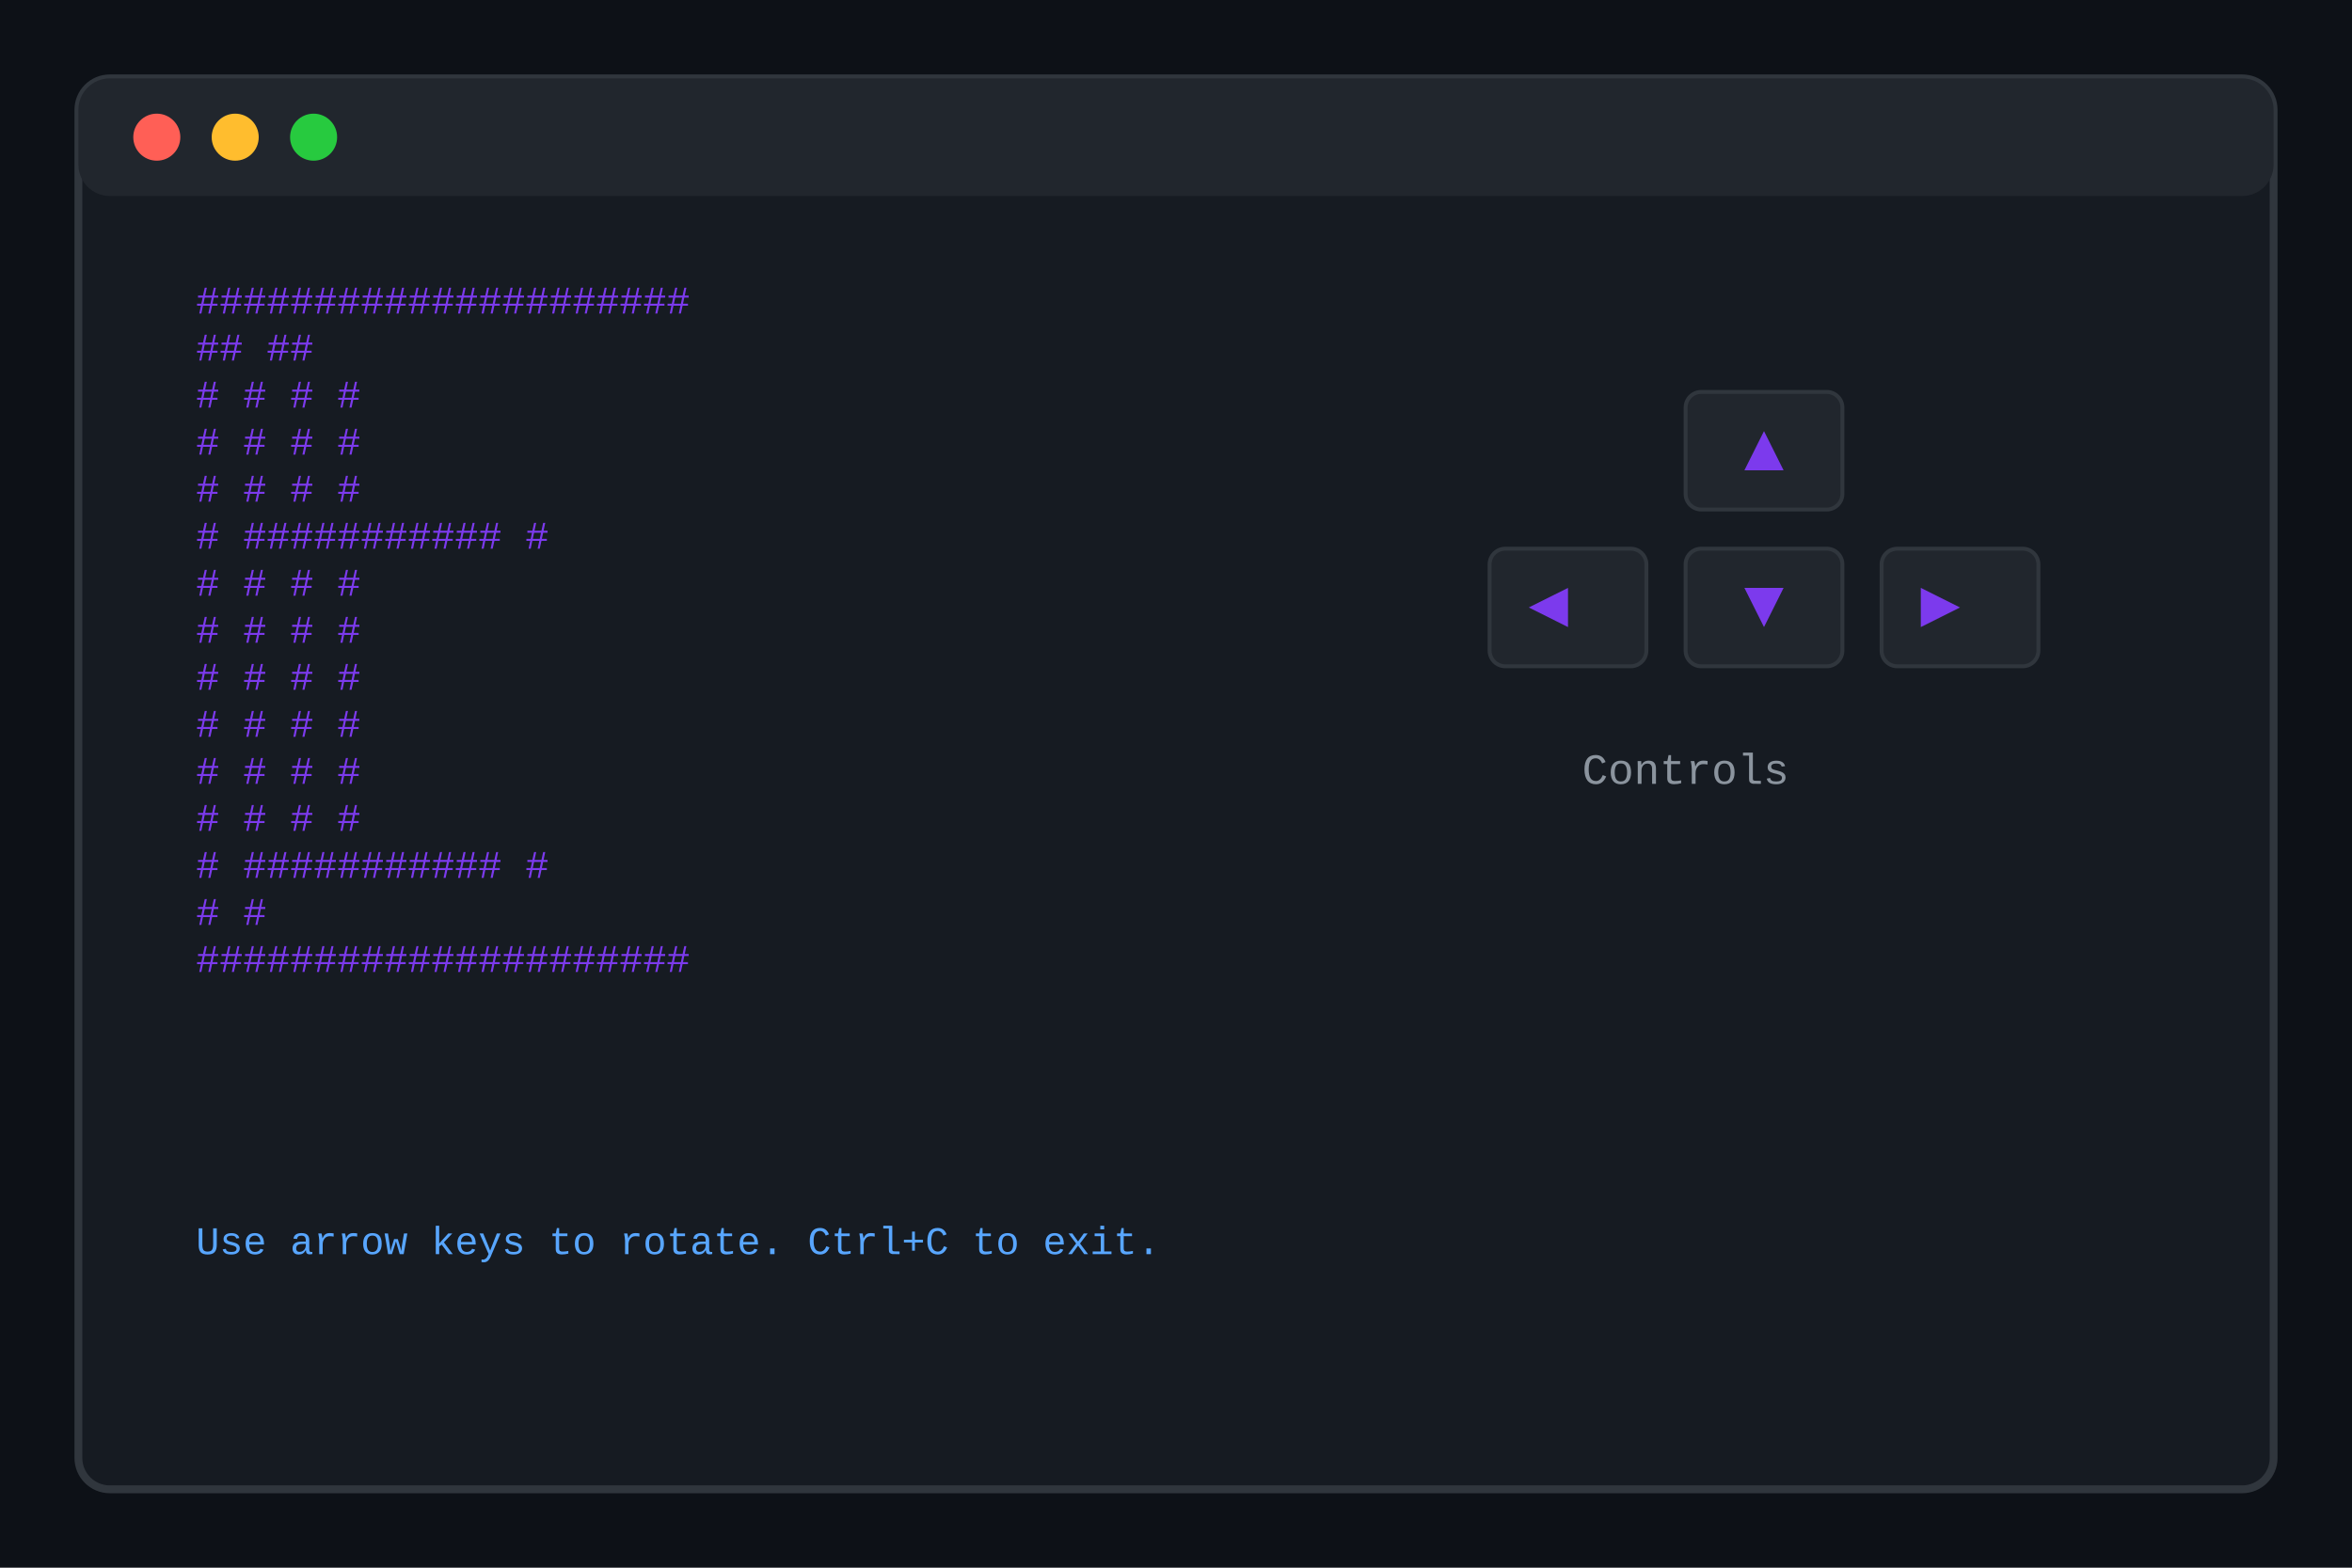
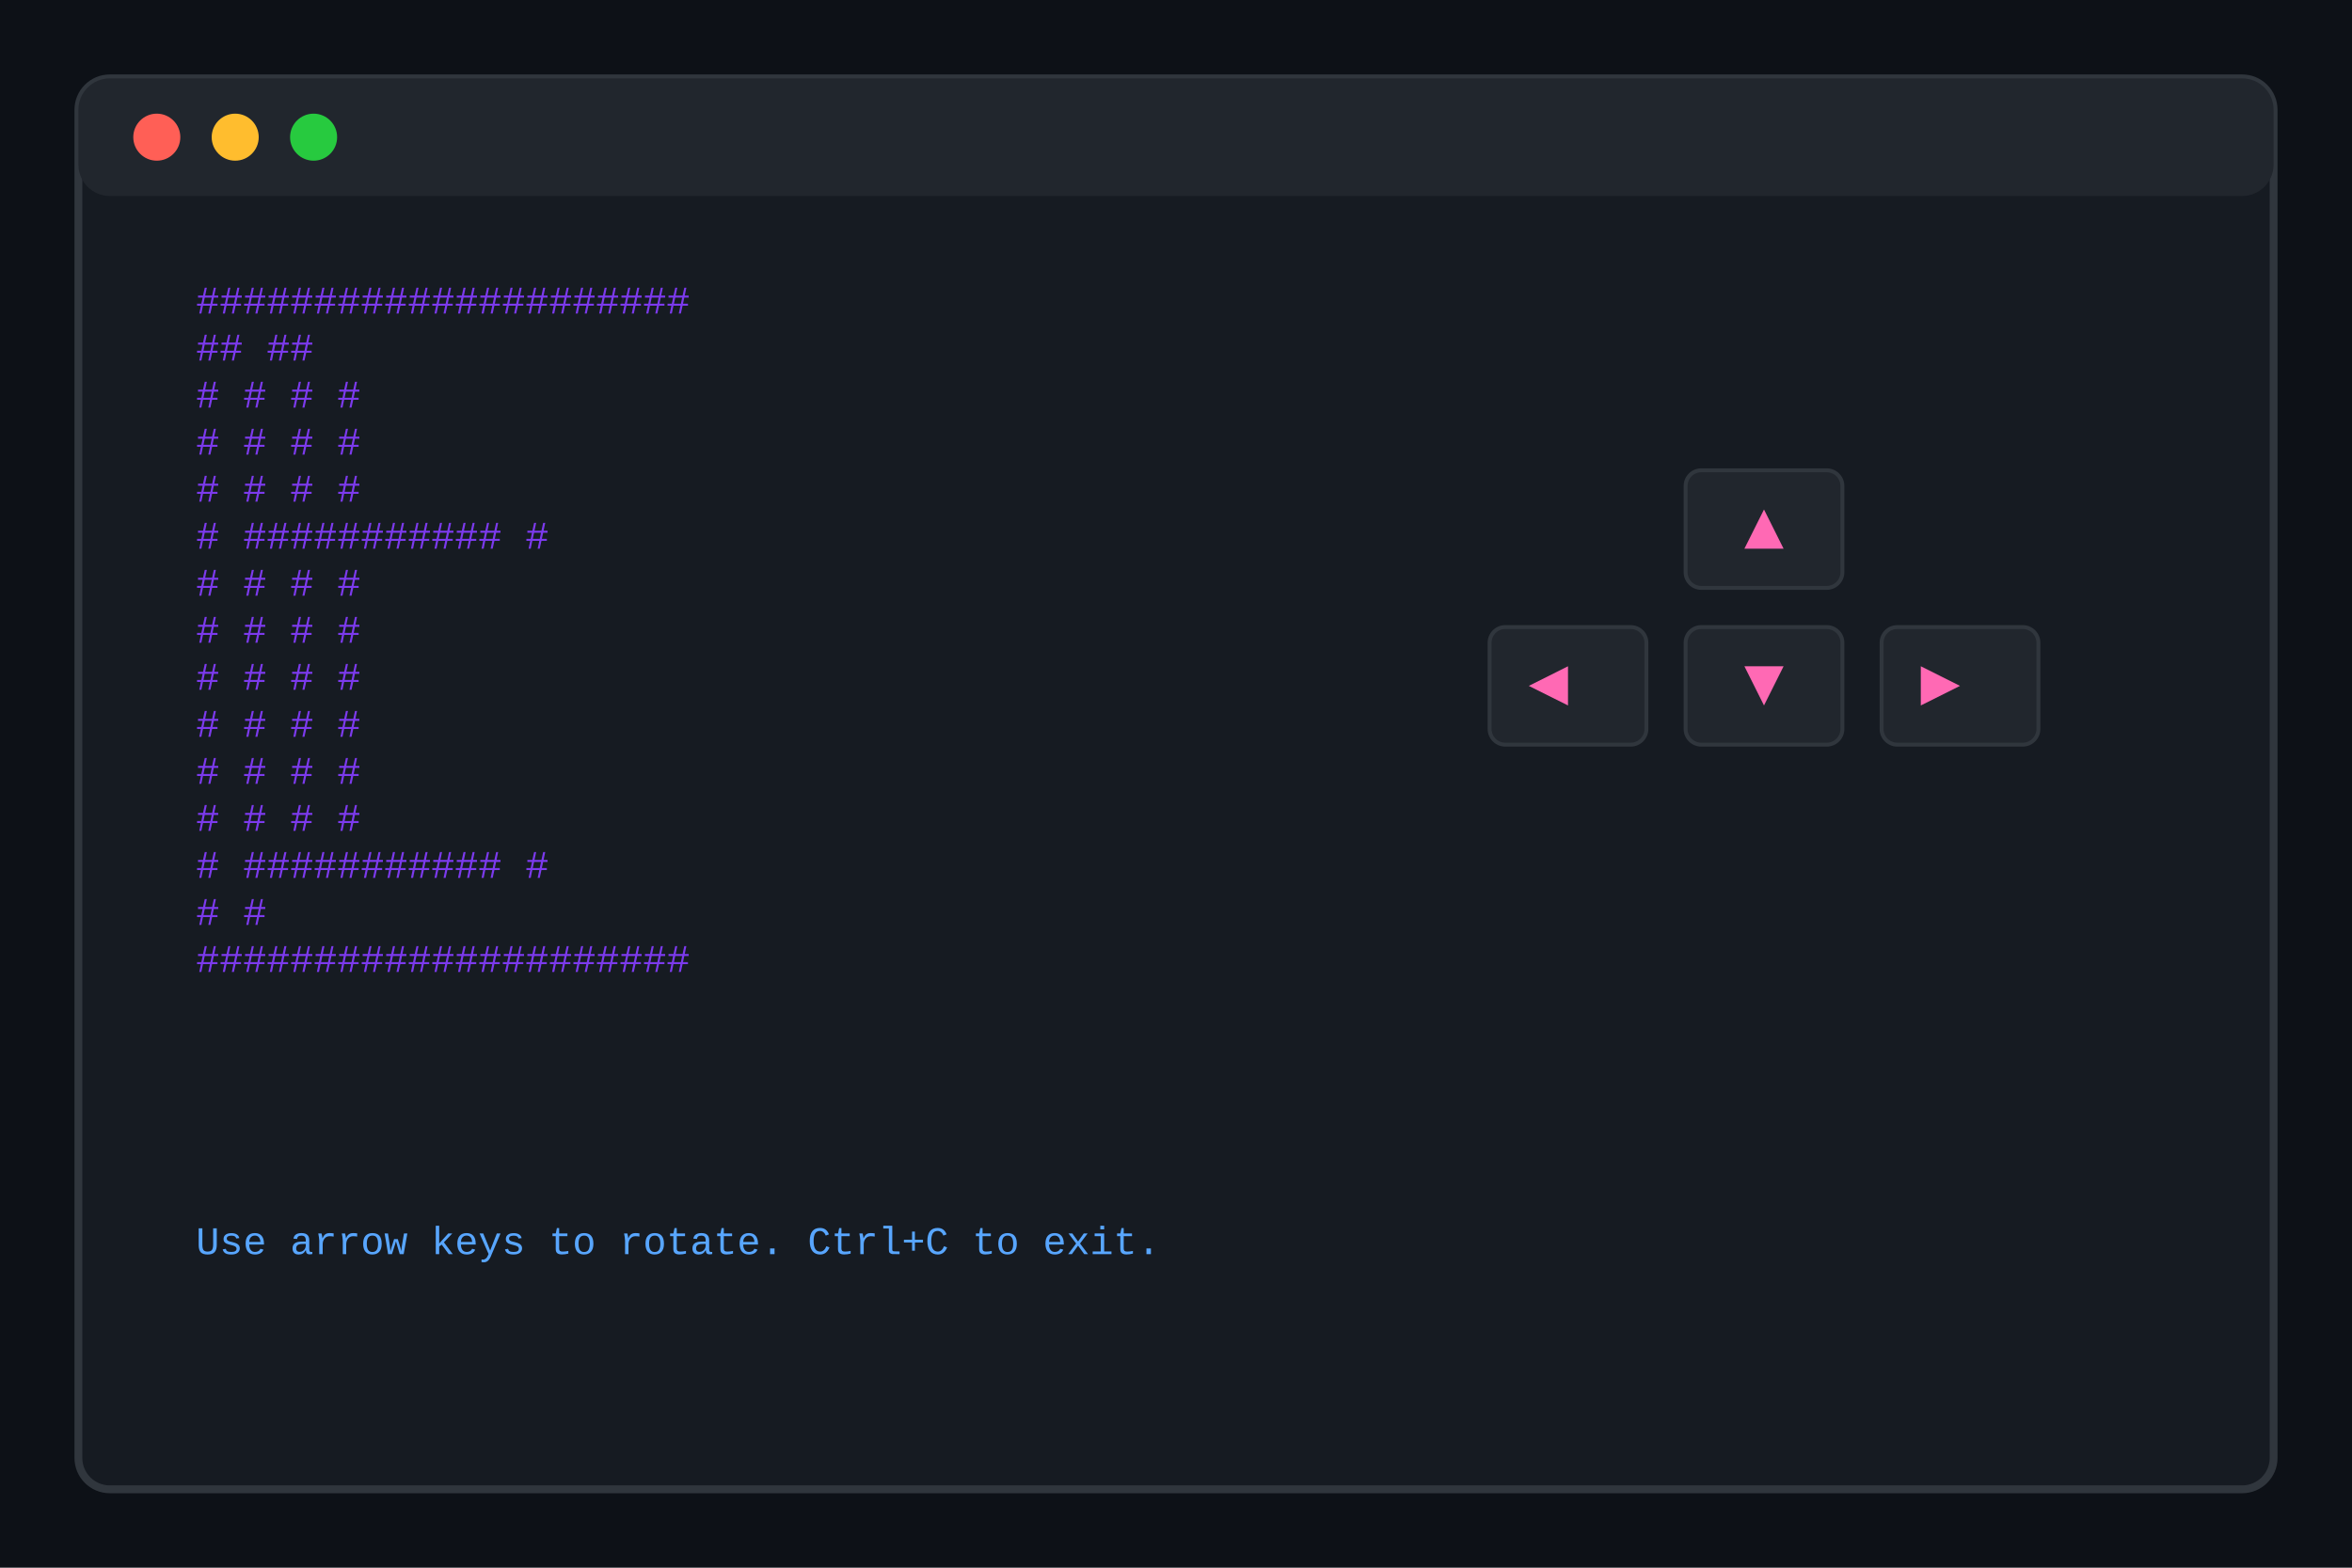
<svg xmlns="http://www.w3.org/2000/svg" width="600" height="400">
  <rect width="600" height="400" fill="#0d1117" />
  <rect x="20" y="20" width="560" height="360" fill="#161b22" stroke="#30363d" stroke-width="2" rx="8" />
  <rect x="20" y="20" width="560" height="30" fill="#21262d" rx="8" />
  <circle cx="40" cy="35" r="6" fill="#ff5f56" />
  <circle cx="60" cy="35" r="6" fill="#ffbd2e" />
  <circle cx="80" cy="35" r="6" fill="#27ca3f" />
  <text x="50" y="80" font-family="Monaco, 'Courier New', monospace" font-size="10" fill="#7c3aed">
    <tspan x="50" dy="0">                   #####################</tspan>
    <tspan x="50" dy="12">               ##                 ##</tspan>
    <tspan x="50" dy="12">             # #               # #</tspan>
    <tspan x="50" dy="12">           #  #             #  #</tspan>
    <tspan x="50" dy="12">         #   #           #   #</tspan>
    <tspan x="50" dy="12">       #    ###########    #</tspan>
    <tspan x="50" dy="12">     #    #         #    #</tspan>
    <tspan x="50" dy="12">   #    #         #    #</tspan>
    <tspan x="50" dy="12"> #    #         #    #</tspan>
    <tspan x="50" dy="12">#    #         #    #</tspan>
    <tspan x="50" dy="12">#    #         #    #</tspan>
    <tspan x="50" dy="12">#    #         #    #</tspan>
    <tspan x="50" dy="12">#    ###########    #</tspan>
    <tspan x="50" dy="12">#                   #</tspan>
    <tspan x="50" dy="12">#####################</tspan>
  </text>
  <text x="50" y="320" font-family="Monaco, 'Courier New', monospace" font-size="10" fill="#58a6ff">
    <tspan x="50" dy="0">Use arrow keys to rotate. Ctrl+C to exit.</tspan>
  </text>
-   <rect x="430" y="100" width="40" height="30" fill="#21262d" stroke="#30363d" stroke-width="1" rx="4" />
-   <polygon points="450,110 445,120 455,120" fill="#7c3aed" />
-   <rect x="380" y="140" width="40" height="30" fill="#21262d" stroke="#30363d" stroke-width="1" rx="4" />
-   <polygon points="390,155 400,150 400,160" fill="#7c3aed" />
-   <rect x="430" y="140" width="40" height="30" fill="#21262d" stroke="#30363d" stroke-width="1" rx="4" />
-   <polygon points="450,160 445,150 455,150" fill="#7c3aed" />
-   <rect x="480" y="140" width="40" height="30" fill="#21262d" stroke="#30363d" stroke-width="1" rx="4" />
-   <polygon points="500,155 490,150 490,160" fill="#7c3aed" />
-   <text x="430" y="200" font-family="Monaco, 'Courier New', monospace" font-size="11" fill="#8b949e" text-anchor="middle">
-     <tspan x="430" dy="0">Controls</tspan>
-   </text>
+   <rect x="430" y="120" width="40" height="30" fill="#21262d" stroke="#30363d" stroke-width="1" rx="4" />
+   <polygon points="450,130 445,140 455,140" fill="#ff69b4" />
+   <rect x="380" y="160" width="40" height="30" fill="#21262d" stroke="#30363d" stroke-width="1" rx="4" />
+   <polygon points="390,175 400,170 400,180" fill="#ff69b4" />
+   <rect x="430" y="160" width="40" height="30" fill="#21262d" stroke="#30363d" stroke-width="1" rx="4" />
+   <polygon points="450,180 445,170 455,170" fill="#ff69b4" />
+   <rect x="480" y="160" width="40" height="30" fill="#21262d" stroke="#30363d" stroke-width="1" rx="4" />
+   <polygon points="500,175 490,170 490,180" fill="#ff69b4" />
</svg>
